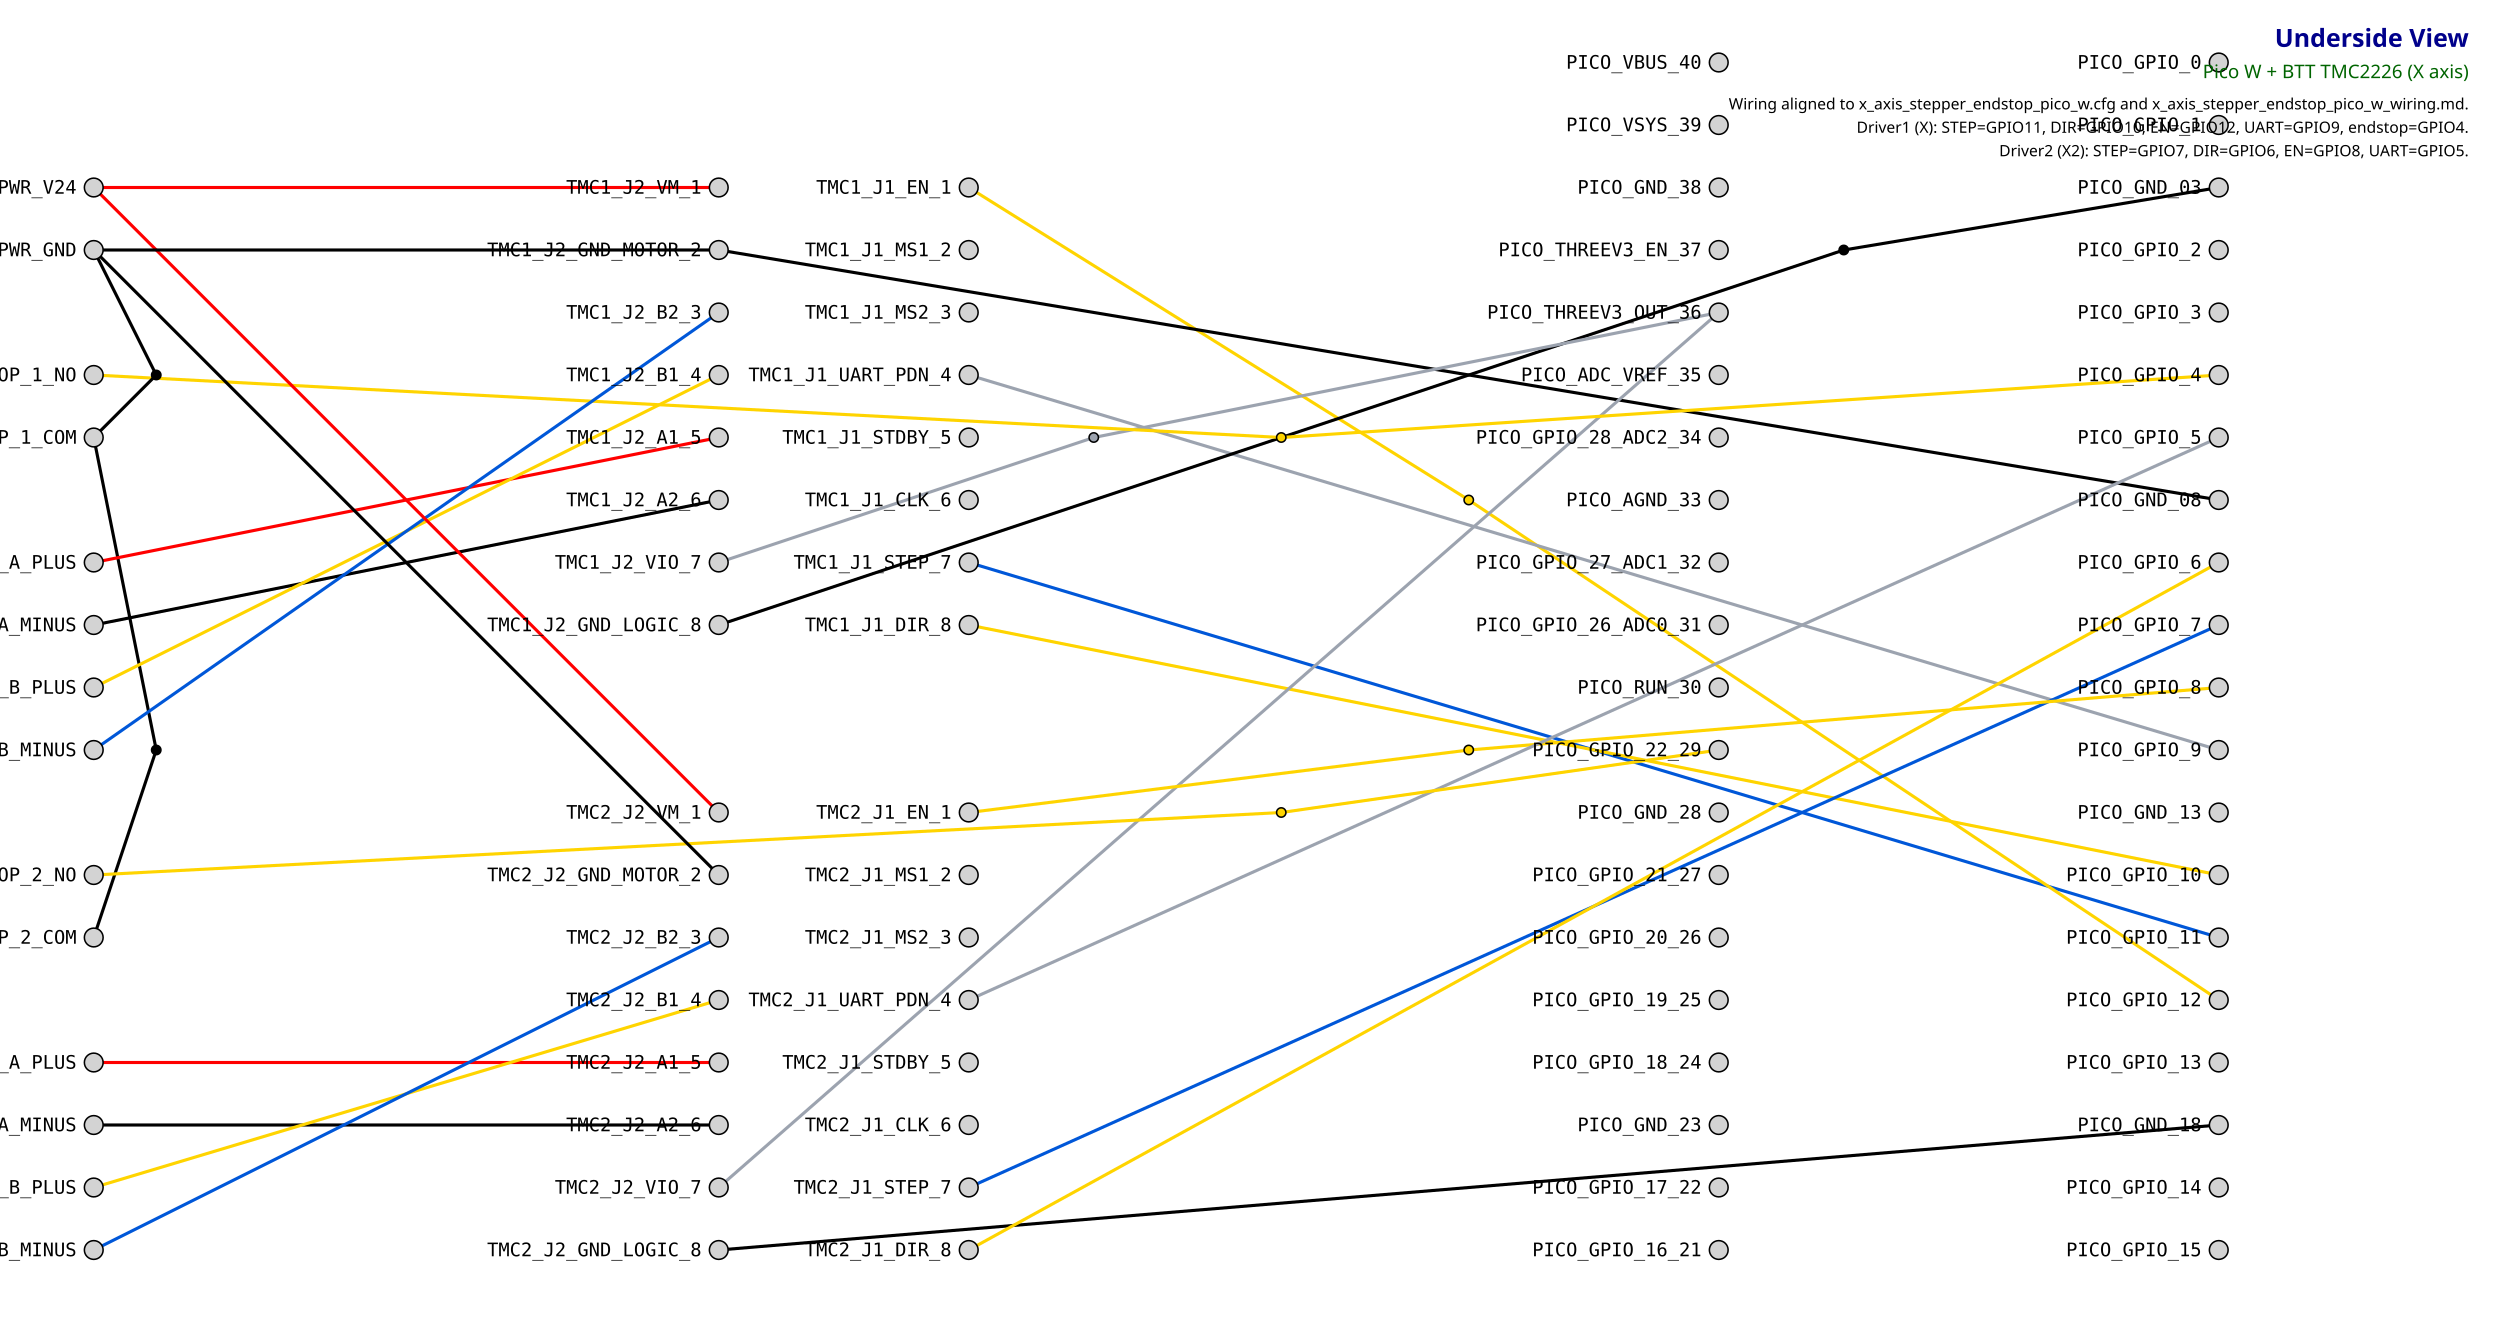
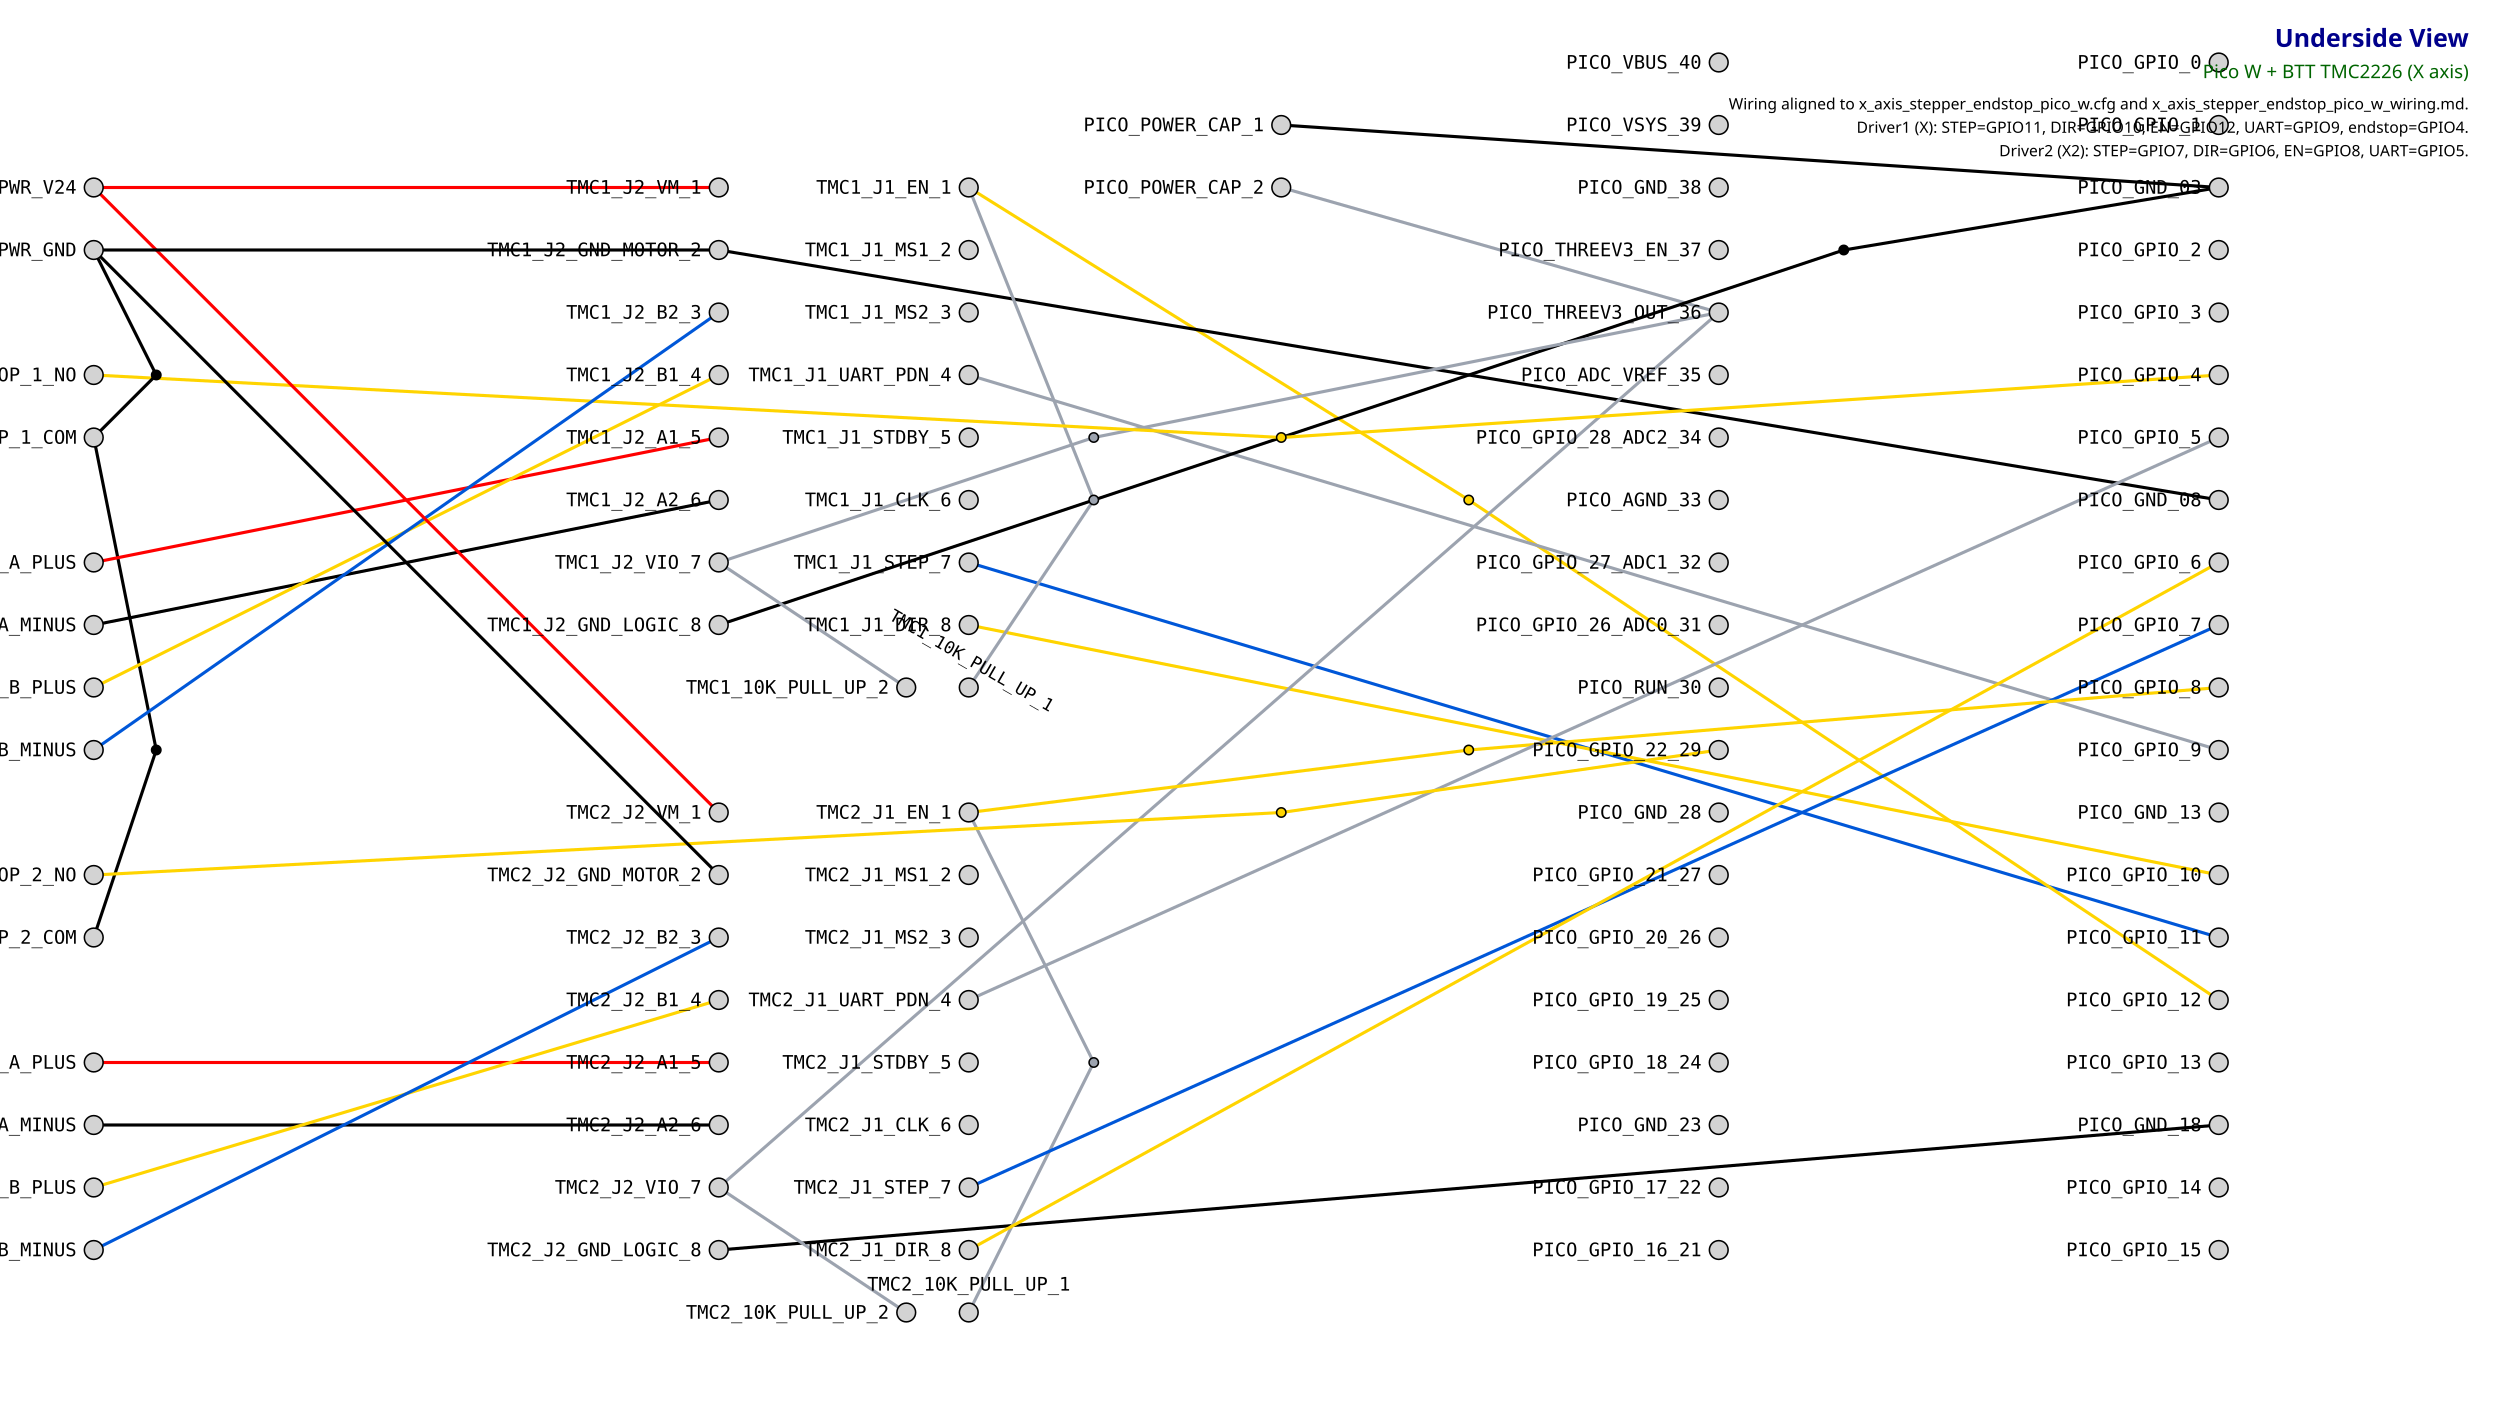
- <svg xmlns="http://www.w3.org/2000/svg" viewBox="0 0 1600 860" width="100%" height="100%">
+ <svg xmlns="http://www.w3.org/2000/svg" viewBox="0 0 1600 900" width="100%" height="100%">
+   <line x1="1420" y1="120" x2="820" y2="80" stroke="#000000" stroke-width="2" />
+   <line x1="820" y1="120" x2="1100" y2="200" stroke="#9ca3af" stroke-width="2" />
  <line x1="1420" y1="600" x2="620" y2="360" stroke="#0057d8" stroke-width="2" />
  <line x1="1420" y1="560" x2="620" y2="400" stroke="#ffd400" stroke-width="2" />
  <line x1="1420" y1="640" x2="940" y2="320" stroke="#ffd400" stroke-width="2" />
  <line x1="940" y1="320" x2="620" y2="120" stroke="#ffd400" stroke-width="2" />
  <circle cx="940" cy="320" r="3" fill="#ffd400" stroke="black" stroke-width="1" />
  <line x1="1420" y1="480" x2="620" y2="240" stroke="#9ca3af" stroke-width="2" />
  <line x1="1420" y1="120" x2="1180" y2="160" stroke="#000000" stroke-width="2" />
  <line x1="1180" y1="160" x2="460" y2="400" stroke="#000000" stroke-width="2" />
  <circle cx="1180" cy="160" r="3" fill="#000000" stroke="black" stroke-width="1" />
  <line x1="1420" y1="320" x2="460" y2="160" stroke="#000000" stroke-width="2" />
  <line x1="1100" y1="200" x2="700" y2="280" stroke="#9ca3af" stroke-width="2" />
  <line x1="700" y1="280" x2="460" y2="360" stroke="#9ca3af" stroke-width="2" />
  <circle cx="700" cy="280" r="3" fill="#9ca3af" stroke="black" stroke-width="1" />
+   <line x1="460" y1="360" x2="580" y2="440" stroke="#9ca3af" stroke-width="2" />
+   <line x1="620" y1="440" x2="700" y2="320" stroke="#9ca3af" stroke-width="2" />
+   <line x1="700" y1="320" x2="620" y2="120" stroke="#9ca3af" stroke-width="2" />
+   <circle cx="700" cy="320" r="3" fill="#9ca3af" stroke="black" stroke-width="1" />
  <line x1="1420" y1="720" x2="460" y2="800" stroke="#000000" stroke-width="2" />
  <line x1="1100" y1="200" x2="460" y2="760" stroke="#9ca3af" stroke-width="2" />
+   <line x1="460" y1="760" x2="580" y2="840" stroke="#9ca3af" stroke-width="2" />
+   <line x1="620" y1="840" x2="700" y2="680" stroke="#9ca3af" stroke-width="2" />
+   <line x1="700" y1="680" x2="620" y2="520" stroke="#9ca3af" stroke-width="2" />
+   <circle cx="700" cy="680" r="3" fill="#9ca3af" stroke="black" stroke-width="1" />
  <line x1="1420" y1="400" x2="620" y2="760" stroke="#0057d8" stroke-width="2" />
  <line x1="1420" y1="360" x2="620" y2="800" stroke="#ffd400" stroke-width="2" />
  <line x1="1420" y1="440" x2="940" y2="480" stroke="#ffd400" stroke-width="2" />
  <line x1="940" y1="480" x2="620" y2="520" stroke="#ffd400" stroke-width="2" />
  <circle cx="940" cy="480" r="3" fill="#ffd400" stroke="black" stroke-width="1" />
  <line x1="1420" y1="280" x2="620" y2="640" stroke="#9ca3af" stroke-width="2" />
  <line x1="1420" y1="240" x2="820" y2="280" stroke="#ffd400" stroke-width="2" />
  <line x1="820" y1="280" x2="60" y2="240" stroke="#ffd400" stroke-width="2" />
  <circle cx="820" cy="280" r="3" fill="#ffd400" stroke="black" stroke-width="1" />
  <line x1="60" y1="160" x2="100" y2="240" stroke="#000000" stroke-width="2" />
  <line x1="100" y1="240" x2="60" y2="280" stroke="#000000" stroke-width="2" />
  <circle cx="100" cy="240" r="3" fill="#000000" stroke="black" stroke-width="1" />
  <line x1="60" y1="280" x2="100" y2="480" stroke="#000000" stroke-width="2" />
  <line x1="100" y1="480" x2="60" y2="600" stroke="#000000" stroke-width="2" />
  <circle cx="100" cy="480" r="3" fill="#000000" stroke="black" stroke-width="1" />
  <line x1="1100" y1="480" x2="820" y2="520" stroke="#ffd400" stroke-width="2" />
  <line x1="820" y1="520" x2="60" y2="560" stroke="#ffd400" stroke-width="2" />
  <circle cx="820" cy="520" r="3" fill="#ffd400" stroke="black" stroke-width="1" />
  <line x1="60" y1="360" x2="460" y2="280" stroke="#ff0000" stroke-width="2" />
  <line x1="60" y1="400" x2="460" y2="320" stroke="#000000" stroke-width="2" />
  <line x1="60" y1="440" x2="460" y2="240" stroke="#ffd400" stroke-width="2" />
  <line x1="60" y1="480" x2="460" y2="200" stroke="#0057d8" stroke-width="2" />
  <line x1="60" y1="680" x2="460" y2="680" stroke="#ff0000" stroke-width="2" />
  <line x1="60" y1="720" x2="460" y2="720" stroke="#000000" stroke-width="2" />
  <line x1="60" y1="760" x2="460" y2="640" stroke="#ffd400" stroke-width="2" />
  <line x1="60" y1="800" x2="460" y2="600" stroke="#0057d8" stroke-width="2" />
  <line x1="60" y1="120" x2="460" y2="120" stroke="#ff0000" stroke-width="2" />
  <line x1="60" y1="120" x2="460" y2="520" stroke="#ff0000" stroke-width="2" />
  <line x1="60" y1="160" x2="460" y2="160" stroke="#000000" stroke-width="2" />
  <line x1="60" y1="160" x2="460" y2="560" stroke="#000000" stroke-width="2" />
  <circle cx="1420" cy="40" r="6" fill="lightgray" stroke="black" />
  <text x="1409" y="44" font-size="12px" font-family="monospace" text-anchor="end">PICO_GPIO_0</text>
  <circle cx="1420" cy="80" r="6" fill="lightgray" stroke="black" />
  <text x="1409" y="84" font-size="12px" font-family="monospace" text-anchor="end">PICO_GPIO_1</text>
  <circle cx="1420" cy="120" r="6" fill="lightgray" stroke="black" />
  <text x="1409" y="124" font-size="12px" font-family="monospace" text-anchor="end">PICO_GND_03</text>
  <circle cx="1420" cy="160" r="6" fill="lightgray" stroke="black" />
  <text x="1409" y="164" font-size="12px" font-family="monospace" text-anchor="end">PICO_GPIO_2</text>
  <circle cx="1420" cy="200" r="6" fill="lightgray" stroke="black" />
  <text x="1409" y="204" font-size="12px" font-family="monospace" text-anchor="end">PICO_GPIO_3</text>
  <circle cx="1420" cy="240" r="6" fill="lightgray" stroke="black" />
  <text x="1409" y="244" font-size="12px" font-family="monospace" text-anchor="end">PICO_GPIO_4</text>
  <circle cx="1420" cy="280" r="6" fill="lightgray" stroke="black" />
  <text x="1409" y="284" font-size="12px" font-family="monospace" text-anchor="end">PICO_GPIO_5</text>
  <circle cx="1420" cy="320" r="6" fill="lightgray" stroke="black" />
  <text x="1409" y="324" font-size="12px" font-family="monospace" text-anchor="end">PICO_GND_08</text>
  <circle cx="1420" cy="360" r="6" fill="lightgray" stroke="black" />
  <text x="1409" y="364" font-size="12px" font-family="monospace" text-anchor="end">PICO_GPIO_6</text>
  <circle cx="1420" cy="400" r="6" fill="lightgray" stroke="black" />
  <text x="1409" y="404" font-size="12px" font-family="monospace" text-anchor="end">PICO_GPIO_7</text>
  <circle cx="1420" cy="440" r="6" fill="lightgray" stroke="black" />
  <text x="1409" y="444" font-size="12px" font-family="monospace" text-anchor="end">PICO_GPIO_8</text>
  <circle cx="1420" cy="480" r="6" fill="lightgray" stroke="black" />
  <text x="1409" y="484" font-size="12px" font-family="monospace" text-anchor="end">PICO_GPIO_9</text>
  <circle cx="1420" cy="520" r="6" fill="lightgray" stroke="black" />
  <text x="1409" y="524" font-size="12px" font-family="monospace" text-anchor="end">PICO_GND_13</text>
  <circle cx="1420" cy="560" r="6" fill="lightgray" stroke="black" />
  <text x="1409" y="564" font-size="12px" font-family="monospace" text-anchor="end">PICO_GPIO_10</text>
  <circle cx="1420" cy="600" r="6" fill="lightgray" stroke="black" />
  <text x="1409" y="604" font-size="12px" font-family="monospace" text-anchor="end">PICO_GPIO_11</text>
  <circle cx="1420" cy="640" r="6" fill="lightgray" stroke="black" />
  <text x="1409" y="644" font-size="12px" font-family="monospace" text-anchor="end">PICO_GPIO_12</text>
  <circle cx="1420" cy="680" r="6" fill="lightgray" stroke="black" />
  <text x="1409" y="684" font-size="12px" font-family="monospace" text-anchor="end">PICO_GPIO_13</text>
  <circle cx="1420" cy="720" r="6" fill="lightgray" stroke="black" />
  <text x="1409" y="724" font-size="12px" font-family="monospace" text-anchor="end">PICO_GND_18</text>
  <circle cx="1420" cy="760" r="6" fill="lightgray" stroke="black" />
  <text x="1409" y="764" font-size="12px" font-family="monospace" text-anchor="end">PICO_GPIO_14</text>
  <circle cx="1420" cy="800" r="6" fill="lightgray" stroke="black" />
  <text x="1409" y="804" font-size="12px" font-family="monospace" text-anchor="end">PICO_GPIO_15</text>
  <circle cx="1100" cy="40" r="6" fill="lightgray" stroke="black" />
  <text x="1089" y="44" font-size="12px" font-family="monospace" text-anchor="end">PICO_VBUS_40</text>
  <circle cx="1100" cy="80" r="6" fill="lightgray" stroke="black" />
  <text x="1089" y="84" font-size="12px" font-family="monospace" text-anchor="end">PICO_VSYS_39</text>
  <circle cx="1100" cy="120" r="6" fill="lightgray" stroke="black" />
  <text x="1089" y="124" font-size="12px" font-family="monospace" text-anchor="end">PICO_GND_38</text>
  <circle cx="1100" cy="160" r="6" fill="lightgray" stroke="black" />
  <text x="1089" y="164" font-size="12px" font-family="monospace" text-anchor="end">PICO_THREEV3_EN_37</text>
  <circle cx="1100" cy="200" r="6" fill="lightgray" stroke="black" />
  <text x="1089" y="204" font-size="12px" font-family="monospace" text-anchor="end">PICO_THREEV3_OUT_36</text>
  <circle cx="1100" cy="240" r="6" fill="lightgray" stroke="black" />
  <text x="1089" y="244" font-size="12px" font-family="monospace" text-anchor="end">PICO_ADC_VREF_35</text>
  <circle cx="1100" cy="280" r="6" fill="lightgray" stroke="black" />
  <text x="1089" y="284" font-size="12px" font-family="monospace" text-anchor="end">PICO_GPIO_28_ADC2_34</text>
  <circle cx="1100" cy="320" r="6" fill="lightgray" stroke="black" />
  <text x="1089" y="324" font-size="12px" font-family="monospace" text-anchor="end">PICO_AGND_33</text>
  <circle cx="1100" cy="360" r="6" fill="lightgray" stroke="black" />
  <text x="1089" y="364" font-size="12px" font-family="monospace" text-anchor="end">PICO_GPIO_27_ADC1_32</text>
  <circle cx="1100" cy="400" r="6" fill="lightgray" stroke="black" />
  <text x="1089" y="404" font-size="12px" font-family="monospace" text-anchor="end">PICO_GPIO_26_ADC0_31</text>
  <circle cx="1100" cy="440" r="6" fill="lightgray" stroke="black" />
  <text x="1089" y="444" font-size="12px" font-family="monospace" text-anchor="end">PICO_RUN_30</text>
  <circle cx="1100" cy="480" r="6" fill="lightgray" stroke="black" />
  <text x="1089" y="484" font-size="12px" font-family="monospace" text-anchor="end">PICO_GPIO_22_29</text>
  <circle cx="1100" cy="520" r="6" fill="lightgray" stroke="black" />
  <text x="1089" y="524" font-size="12px" font-family="monospace" text-anchor="end">PICO_GND_28</text>
  <circle cx="1100" cy="560" r="6" fill="lightgray" stroke="black" />
  <text x="1089" y="564" font-size="12px" font-family="monospace" text-anchor="end">PICO_GPIO_21_27</text>
  <circle cx="1100" cy="600" r="6" fill="lightgray" stroke="black" />
  <text x="1089" y="604" font-size="12px" font-family="monospace" text-anchor="end">PICO_GPIO_20_26</text>
  <circle cx="1100" cy="640" r="6" fill="lightgray" stroke="black" />
  <text x="1089" y="644" font-size="12px" font-family="monospace" text-anchor="end">PICO_GPIO_19_25</text>
  <circle cx="1100" cy="680" r="6" fill="lightgray" stroke="black" />
  <text x="1089" y="684" font-size="12px" font-family="monospace" text-anchor="end">PICO_GPIO_18_24</text>
  <circle cx="1100" cy="720" r="6" fill="lightgray" stroke="black" />
  <text x="1089" y="724" font-size="12px" font-family="monospace" text-anchor="end">PICO_GND_23</text>
  <circle cx="1100" cy="760" r="6" fill="lightgray" stroke="black" />
  <text x="1089" y="764" font-size="12px" font-family="monospace" text-anchor="end">PICO_GPIO_17_22</text>
  <circle cx="1100" cy="800" r="6" fill="lightgray" stroke="black" />
  <text x="1089" y="804" font-size="12px" font-family="monospace" text-anchor="end">PICO_GPIO_16_21</text>
  <circle cx="620" cy="120" r="6" fill="lightgray" stroke="black" />
  <text x="609" y="124" font-size="12px" font-family="monospace" text-anchor="end">TMC1_J1_EN_1</text>
  <circle cx="620" cy="160" r="6" fill="lightgray" stroke="black" />
  <text x="609" y="164" font-size="12px" font-family="monospace" text-anchor="end">TMC1_J1_MS1_2</text>
  <circle cx="620" cy="200" r="6" fill="lightgray" stroke="black" />
  <text x="609" y="204" font-size="12px" font-family="monospace" text-anchor="end">TMC1_J1_MS2_3</text>
  <circle cx="620" cy="240" r="6" fill="lightgray" stroke="black" />
  <text x="609" y="244" font-size="12px" font-family="monospace" text-anchor="end">TMC1_J1_UART_PDN_4</text>
  <circle cx="620" cy="280" r="6" fill="lightgray" stroke="black" />
  <text x="609" y="284" font-size="12px" font-family="monospace" text-anchor="end">TMC1_J1_STDBY_5</text>
  <circle cx="620" cy="320" r="6" fill="lightgray" stroke="black" />
  <text x="609" y="324" font-size="12px" font-family="monospace" text-anchor="end">TMC1_J1_CLK_6</text>
  <circle cx="620" cy="360" r="6" fill="lightgray" stroke="black" />
  <text x="609" y="364" font-size="12px" font-family="monospace" text-anchor="end">TMC1_J1_STEP_7</text>
  <circle cx="620" cy="400" r="6" fill="lightgray" stroke="black" />
  <text x="609" y="404" font-size="12px" font-family="monospace" text-anchor="end">TMC1_J1_DIR_8</text>
  <circle cx="460" cy="120" r="6" fill="lightgray" stroke="black" />
  <text x="449" y="124" font-size="12px" font-family="monospace" text-anchor="end">TMC1_J2_VM_1</text>
  <circle cx="460" cy="160" r="6" fill="lightgray" stroke="black" />
  <text x="449" y="164" font-size="12px" font-family="monospace" text-anchor="end">TMC1_J2_GND_MOTOR_2</text>
  <circle cx="460" cy="200" r="6" fill="lightgray" stroke="black" />
  <text x="449" y="204" font-size="12px" font-family="monospace" text-anchor="end">TMC1_J2_B2_3</text>
  <circle cx="460" cy="240" r="6" fill="lightgray" stroke="black" />
  <text x="449" y="244" font-size="12px" font-family="monospace" text-anchor="end">TMC1_J2_B1_4</text>
  <circle cx="460" cy="280" r="6" fill="lightgray" stroke="black" />
  <text x="449" y="284" font-size="12px" font-family="monospace" text-anchor="end">TMC1_J2_A1_5</text>
  <circle cx="460" cy="320" r="6" fill="lightgray" stroke="black" />
  <text x="449" y="324" font-size="12px" font-family="monospace" text-anchor="end">TMC1_J2_A2_6</text>
  <circle cx="460" cy="360" r="6" fill="lightgray" stroke="black" />
  <text x="449" y="364" font-size="12px" font-family="monospace" text-anchor="end">TMC1_J2_VIO_7</text>
  <circle cx="460" cy="400" r="6" fill="lightgray" stroke="black" />
  <text x="449" y="404" font-size="12px" font-family="monospace" text-anchor="end">TMC1_J2_GND_LOGIC_8</text>
  <circle cx="620" cy="520" r="6" fill="lightgray" stroke="black" />
  <text x="609" y="524" font-size="12px" font-family="monospace" text-anchor="end">TMC2_J1_EN_1</text>
  <circle cx="620" cy="560" r="6" fill="lightgray" stroke="black" />
  <text x="609" y="564" font-size="12px" font-family="monospace" text-anchor="end">TMC2_J1_MS1_2</text>
  <circle cx="620" cy="600" r="6" fill="lightgray" stroke="black" />
  <text x="609" y="604" font-size="12px" font-family="monospace" text-anchor="end">TMC2_J1_MS2_3</text>
  <circle cx="620" cy="640" r="6" fill="lightgray" stroke="black" />
  <text x="609" y="644" font-size="12px" font-family="monospace" text-anchor="end">TMC2_J1_UART_PDN_4</text>
  <circle cx="620" cy="680" r="6" fill="lightgray" stroke="black" />
  <text x="609" y="684" font-size="12px" font-family="monospace" text-anchor="end">TMC2_J1_STDBY_5</text>
  <circle cx="620" cy="720" r="6" fill="lightgray" stroke="black" />
  <text x="609" y="724" font-size="12px" font-family="monospace" text-anchor="end">TMC2_J1_CLK_6</text>
  <circle cx="620" cy="760" r="6" fill="lightgray" stroke="black" />
  <text x="609" y="764" font-size="12px" font-family="monospace" text-anchor="end">TMC2_J1_STEP_7</text>
  <circle cx="620" cy="800" r="6" fill="lightgray" stroke="black" />
  <text x="609" y="804" font-size="12px" font-family="monospace" text-anchor="end">TMC2_J1_DIR_8</text>
  <circle cx="460" cy="520" r="6" fill="lightgray" stroke="black" />
  <text x="449" y="524" font-size="12px" font-family="monospace" text-anchor="end">TMC2_J2_VM_1</text>
  <circle cx="460" cy="560" r="6" fill="lightgray" stroke="black" />
  <text x="449" y="564" font-size="12px" font-family="monospace" text-anchor="end">TMC2_J2_GND_MOTOR_2</text>
  <circle cx="460" cy="600" r="6" fill="lightgray" stroke="black" />
  <text x="449" y="604" font-size="12px" font-family="monospace" text-anchor="end">TMC2_J2_B2_3</text>
  <circle cx="460" cy="640" r="6" fill="lightgray" stroke="black" />
  <text x="449" y="644" font-size="12px" font-family="monospace" text-anchor="end">TMC2_J2_B1_4</text>
  <circle cx="460" cy="680" r="6" fill="lightgray" stroke="black" />
  <text x="449" y="684" font-size="12px" font-family="monospace" text-anchor="end">TMC2_J2_A1_5</text>
  <circle cx="460" cy="720" r="6" fill="lightgray" stroke="black" />
  <text x="449" y="724" font-size="12px" font-family="monospace" text-anchor="end">TMC2_J2_A2_6</text>
  <circle cx="460" cy="760" r="6" fill="lightgray" stroke="black" />
  <text x="449" y="764" font-size="12px" font-family="monospace" text-anchor="end">TMC2_J2_VIO_7</text>
  <circle cx="460" cy="800" r="6" fill="lightgray" stroke="black" />
  <text x="449" y="804" font-size="12px" font-family="monospace" text-anchor="end">TMC2_J2_GND_LOGIC_8</text>
+   <circle cx="620" cy="440" r="6" fill="lightgray" stroke="black" />
+   <text x="620" y="426" font-size="11px" font-family="monospace" text-anchor="middle" transform="rotate(30,620,426)">TMC1_10K_PULL_UP_1</text>
+   <circle cx="580" cy="440" r="6" fill="lightgray" stroke="black" />
+   <text x="569" y="444" font-size="12px" font-family="monospace" text-anchor="end">TMC1_10K_PULL_UP_2</text>
+   <circle cx="620" cy="840" r="6" fill="lightgray" stroke="black" />
+   <text x="620" y="826" font-size="12px" font-family="monospace" text-anchor="middle">TMC2_10K_PULL_UP_1</text>
+   <circle cx="580" cy="840" r="6" fill="lightgray" stroke="black" />
+   <text x="569" y="844" font-size="12px" font-family="monospace" text-anchor="end">TMC2_10K_PULL_UP_2</text>
+   <circle cx="820" cy="80" r="6" fill="lightgray" stroke="black" />
+   <text x="809" y="84" font-size="12px" font-family="monospace" text-anchor="end">PICO_POWER_CAP_1</text>
+   <circle cx="820" cy="120" r="6" fill="lightgray" stroke="black" />
+   <text x="809" y="124" font-size="12px" font-family="monospace" text-anchor="end">PICO_POWER_CAP_2</text>
  <circle cx="60" cy="240" r="6" fill="lightgray" stroke="black" />
  <text x="49" y="244" font-size="12px" font-family="monospace" text-anchor="end">ENDSTOP_1_NO</text>
  <circle cx="60" cy="280" r="6" fill="lightgray" stroke="black" />
  <text x="49" y="284" font-size="12px" font-family="monospace" text-anchor="end">ENDSTOP_1_COM</text>
  <circle cx="60" cy="360" r="6" fill="lightgray" stroke="black" />
  <text x="49" y="364" font-size="12px" font-family="monospace" text-anchor="end">MOTOR_1_A_PLUS</text>
  <circle cx="60" cy="400" r="6" fill="lightgray" stroke="black" />
  <text x="49" y="404" font-size="12px" font-family="monospace" text-anchor="end">MOTOR_1_A_MINUS</text>
  <circle cx="60" cy="440" r="6" fill="lightgray" stroke="black" />
  <text x="49" y="444" font-size="12px" font-family="monospace" text-anchor="end">MOTOR_1_B_PLUS</text>
  <circle cx="60" cy="480" r="6" fill="lightgray" stroke="black" />
  <text x="49" y="484" font-size="12px" font-family="monospace" text-anchor="end">MOTOR_1_B_MINUS</text>
  <circle cx="60" cy="560" r="6" fill="lightgray" stroke="black" />
  <text x="49" y="564" font-size="12px" font-family="monospace" text-anchor="end">ENDSTOP_2_NO</text>
  <circle cx="60" cy="600" r="6" fill="lightgray" stroke="black" />
  <text x="49" y="604" font-size="12px" font-family="monospace" text-anchor="end">ENDSTOP_2_COM</text>
  <circle cx="60" cy="680" r="6" fill="lightgray" stroke="black" />
  <text x="49" y="684" font-size="12px" font-family="monospace" text-anchor="end">MOTOR_2_A_PLUS</text>
  <circle cx="60" cy="720" r="6" fill="lightgray" stroke="black" />
  <text x="49" y="724" font-size="12px" font-family="monospace" text-anchor="end">MOTOR_2_A_MINUS</text>
  <circle cx="60" cy="760" r="6" fill="lightgray" stroke="black" />
  <text x="49" y="764" font-size="12px" font-family="monospace" text-anchor="end">MOTOR_2_B_PLUS</text>
  <circle cx="60" cy="800" r="6" fill="lightgray" stroke="black" />
  <text x="49" y="804" font-size="12px" font-family="monospace" text-anchor="end">MOTOR_2_B_MINUS</text>
  <circle cx="60" cy="120" r="6" fill="lightgray" stroke="black" />
  <text x="49" y="124" font-size="12px" font-family="monospace" text-anchor="end">PWR_V24</text>
  <circle cx="60" cy="160" r="6" fill="lightgray" stroke="black" />
  <text x="49" y="164" font-size="12px" font-family="monospace" text-anchor="end">PWR_GND</text>
  <text x="1580" y="30" font-size="16px" font-family="sans-serif" font-weight="bold" text-anchor="end" fill="darkblue">Underside View</text>
  <text x="1580" y="50" font-size="12px" font-family="sans-serif" text-anchor="end" fill="darkgreen">Pico W + BTT TMC2226 (X axis)</text>
  <text x="1580" y="70" font-size="10px" font-family="sans-serif" text-anchor="end" fill="black">Wiring aligned to x_axis_stepper_endstop_pico_w.cfg and x_axis_stepper_endstop_pico_w_wiring.md.</text>
  <text x="1580" y="85" font-size="10px" font-family="sans-serif" text-anchor="end" fill="black">Driver1 (X): STEP=GPIO11, DIR=GPIO10, EN=GPIO12, UART=GPIO9, endstop=GPIO4.</text>
  <text x="1580" y="100" font-size="10px" font-family="sans-serif" text-anchor="end" fill="black">Driver2 (X2): STEP=GPIO7, DIR=GPIO6, EN=GPIO8, UART=GPIO5.</text>
</svg>
